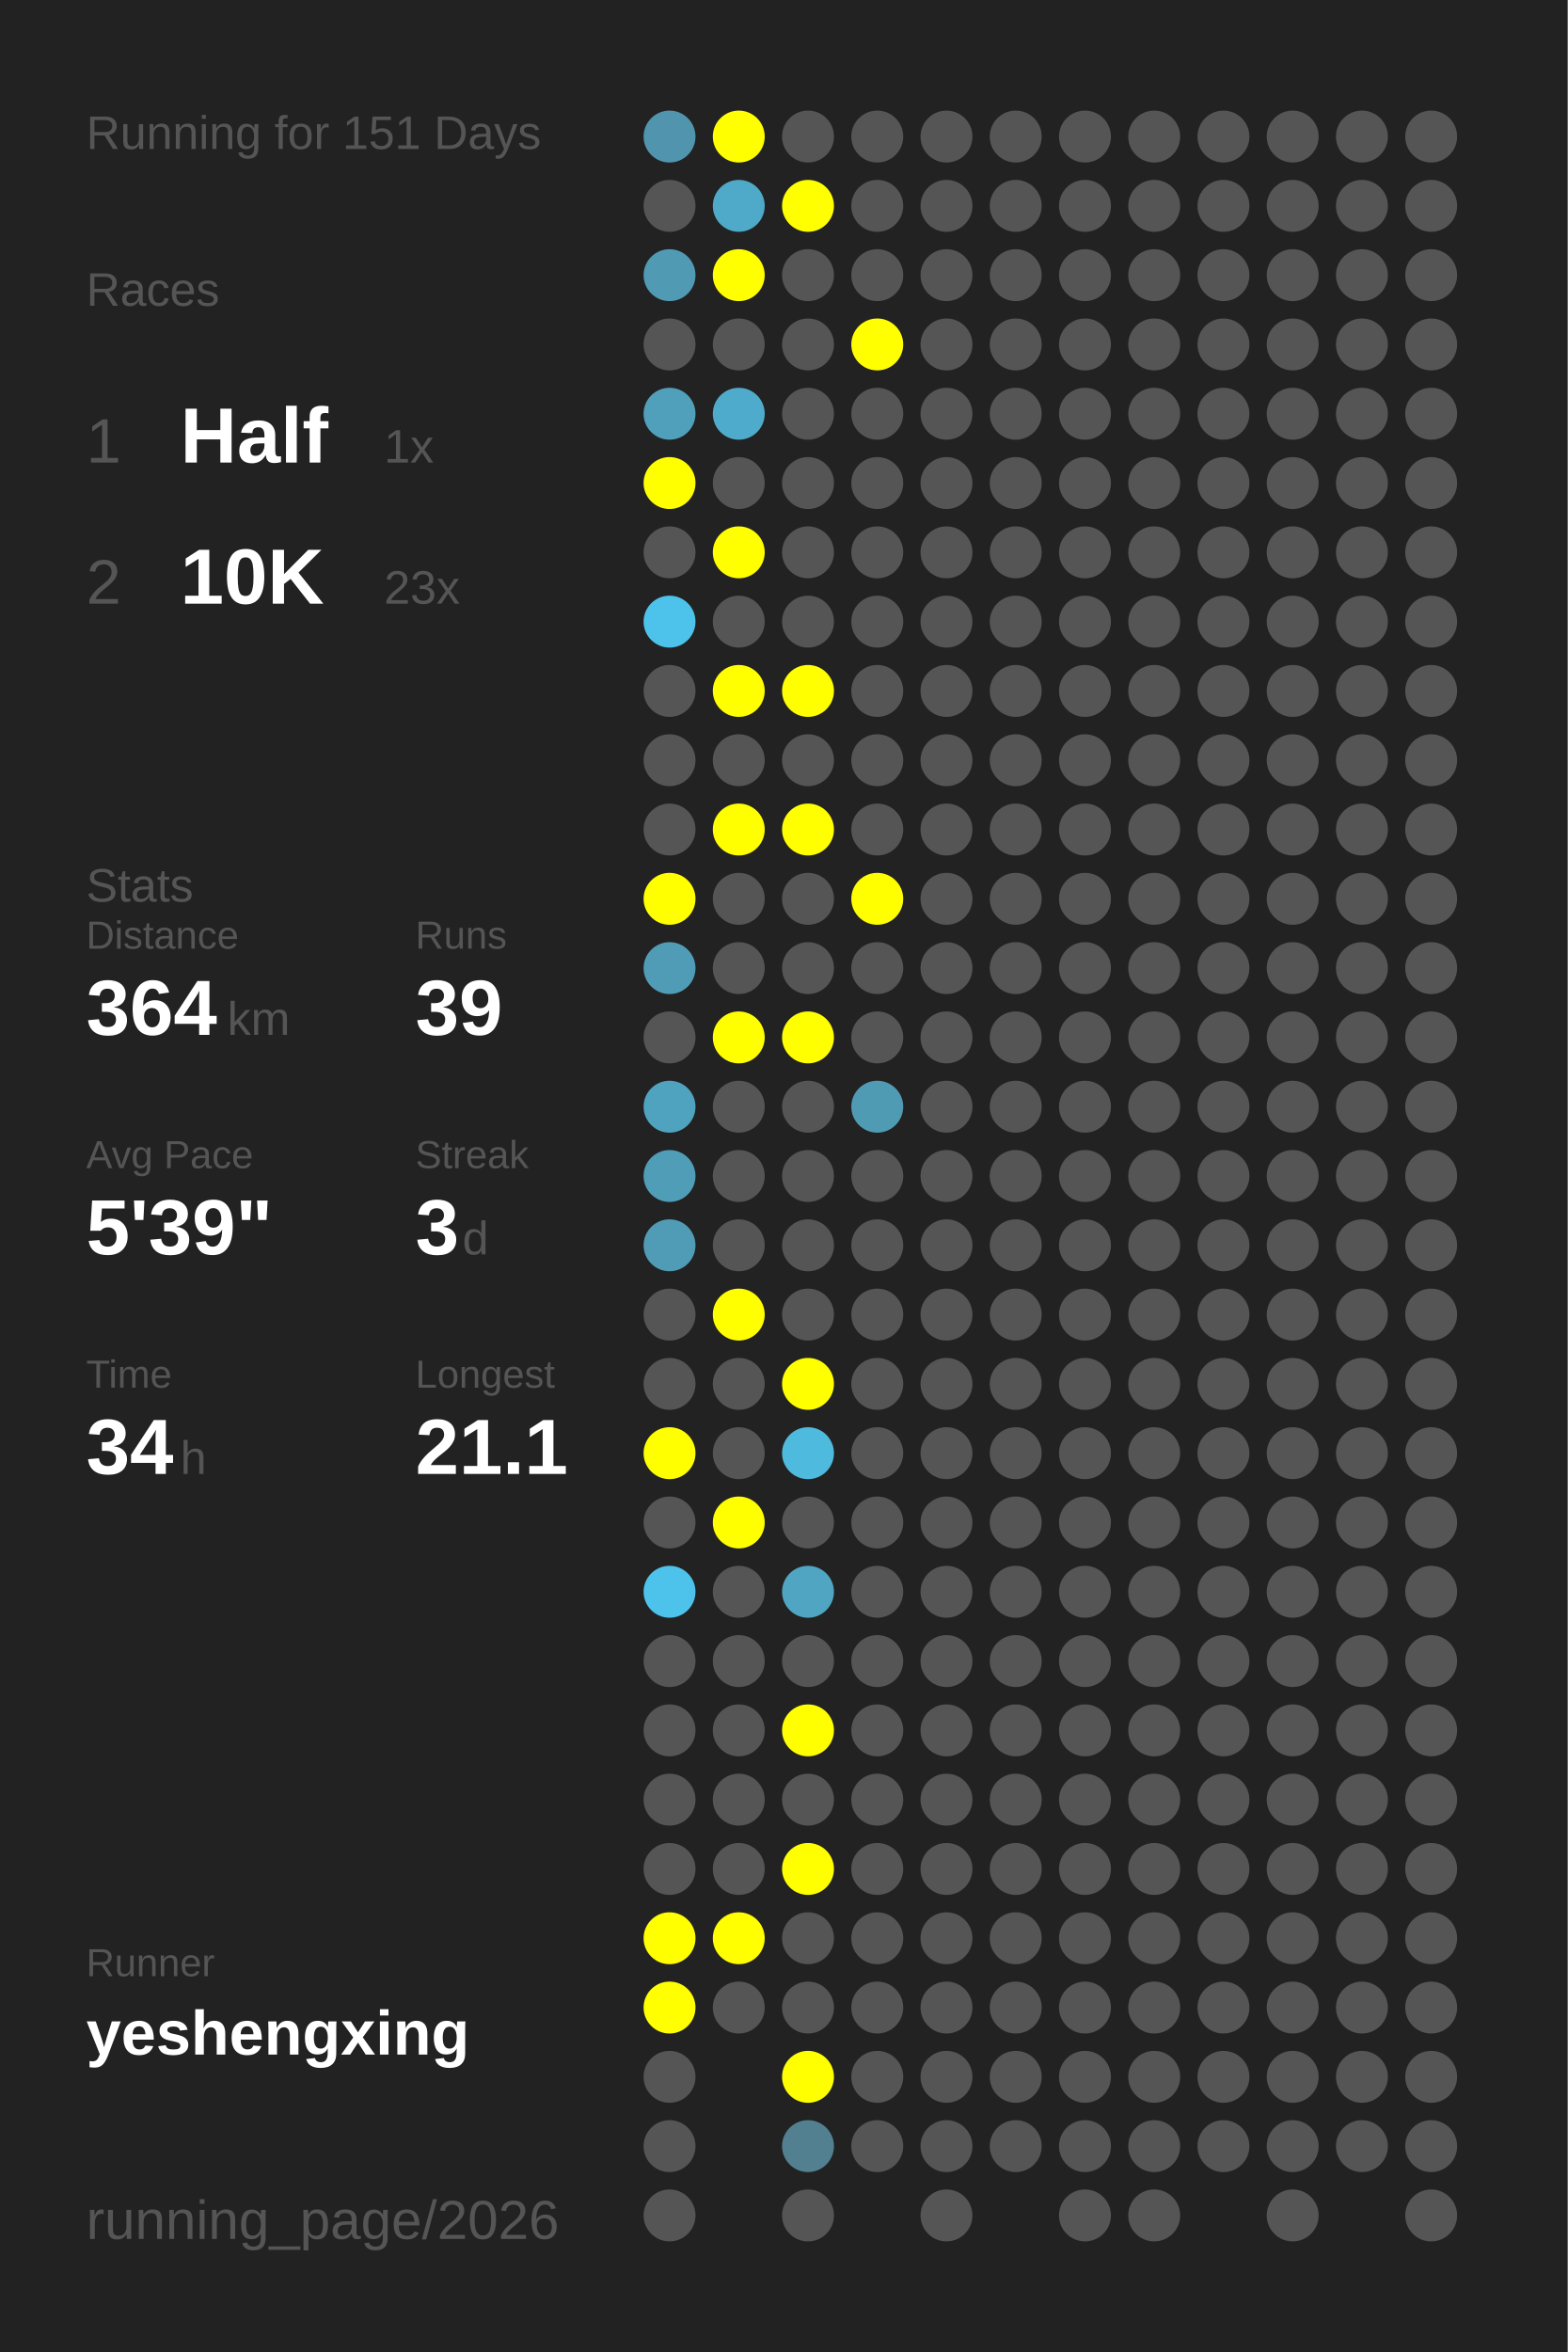
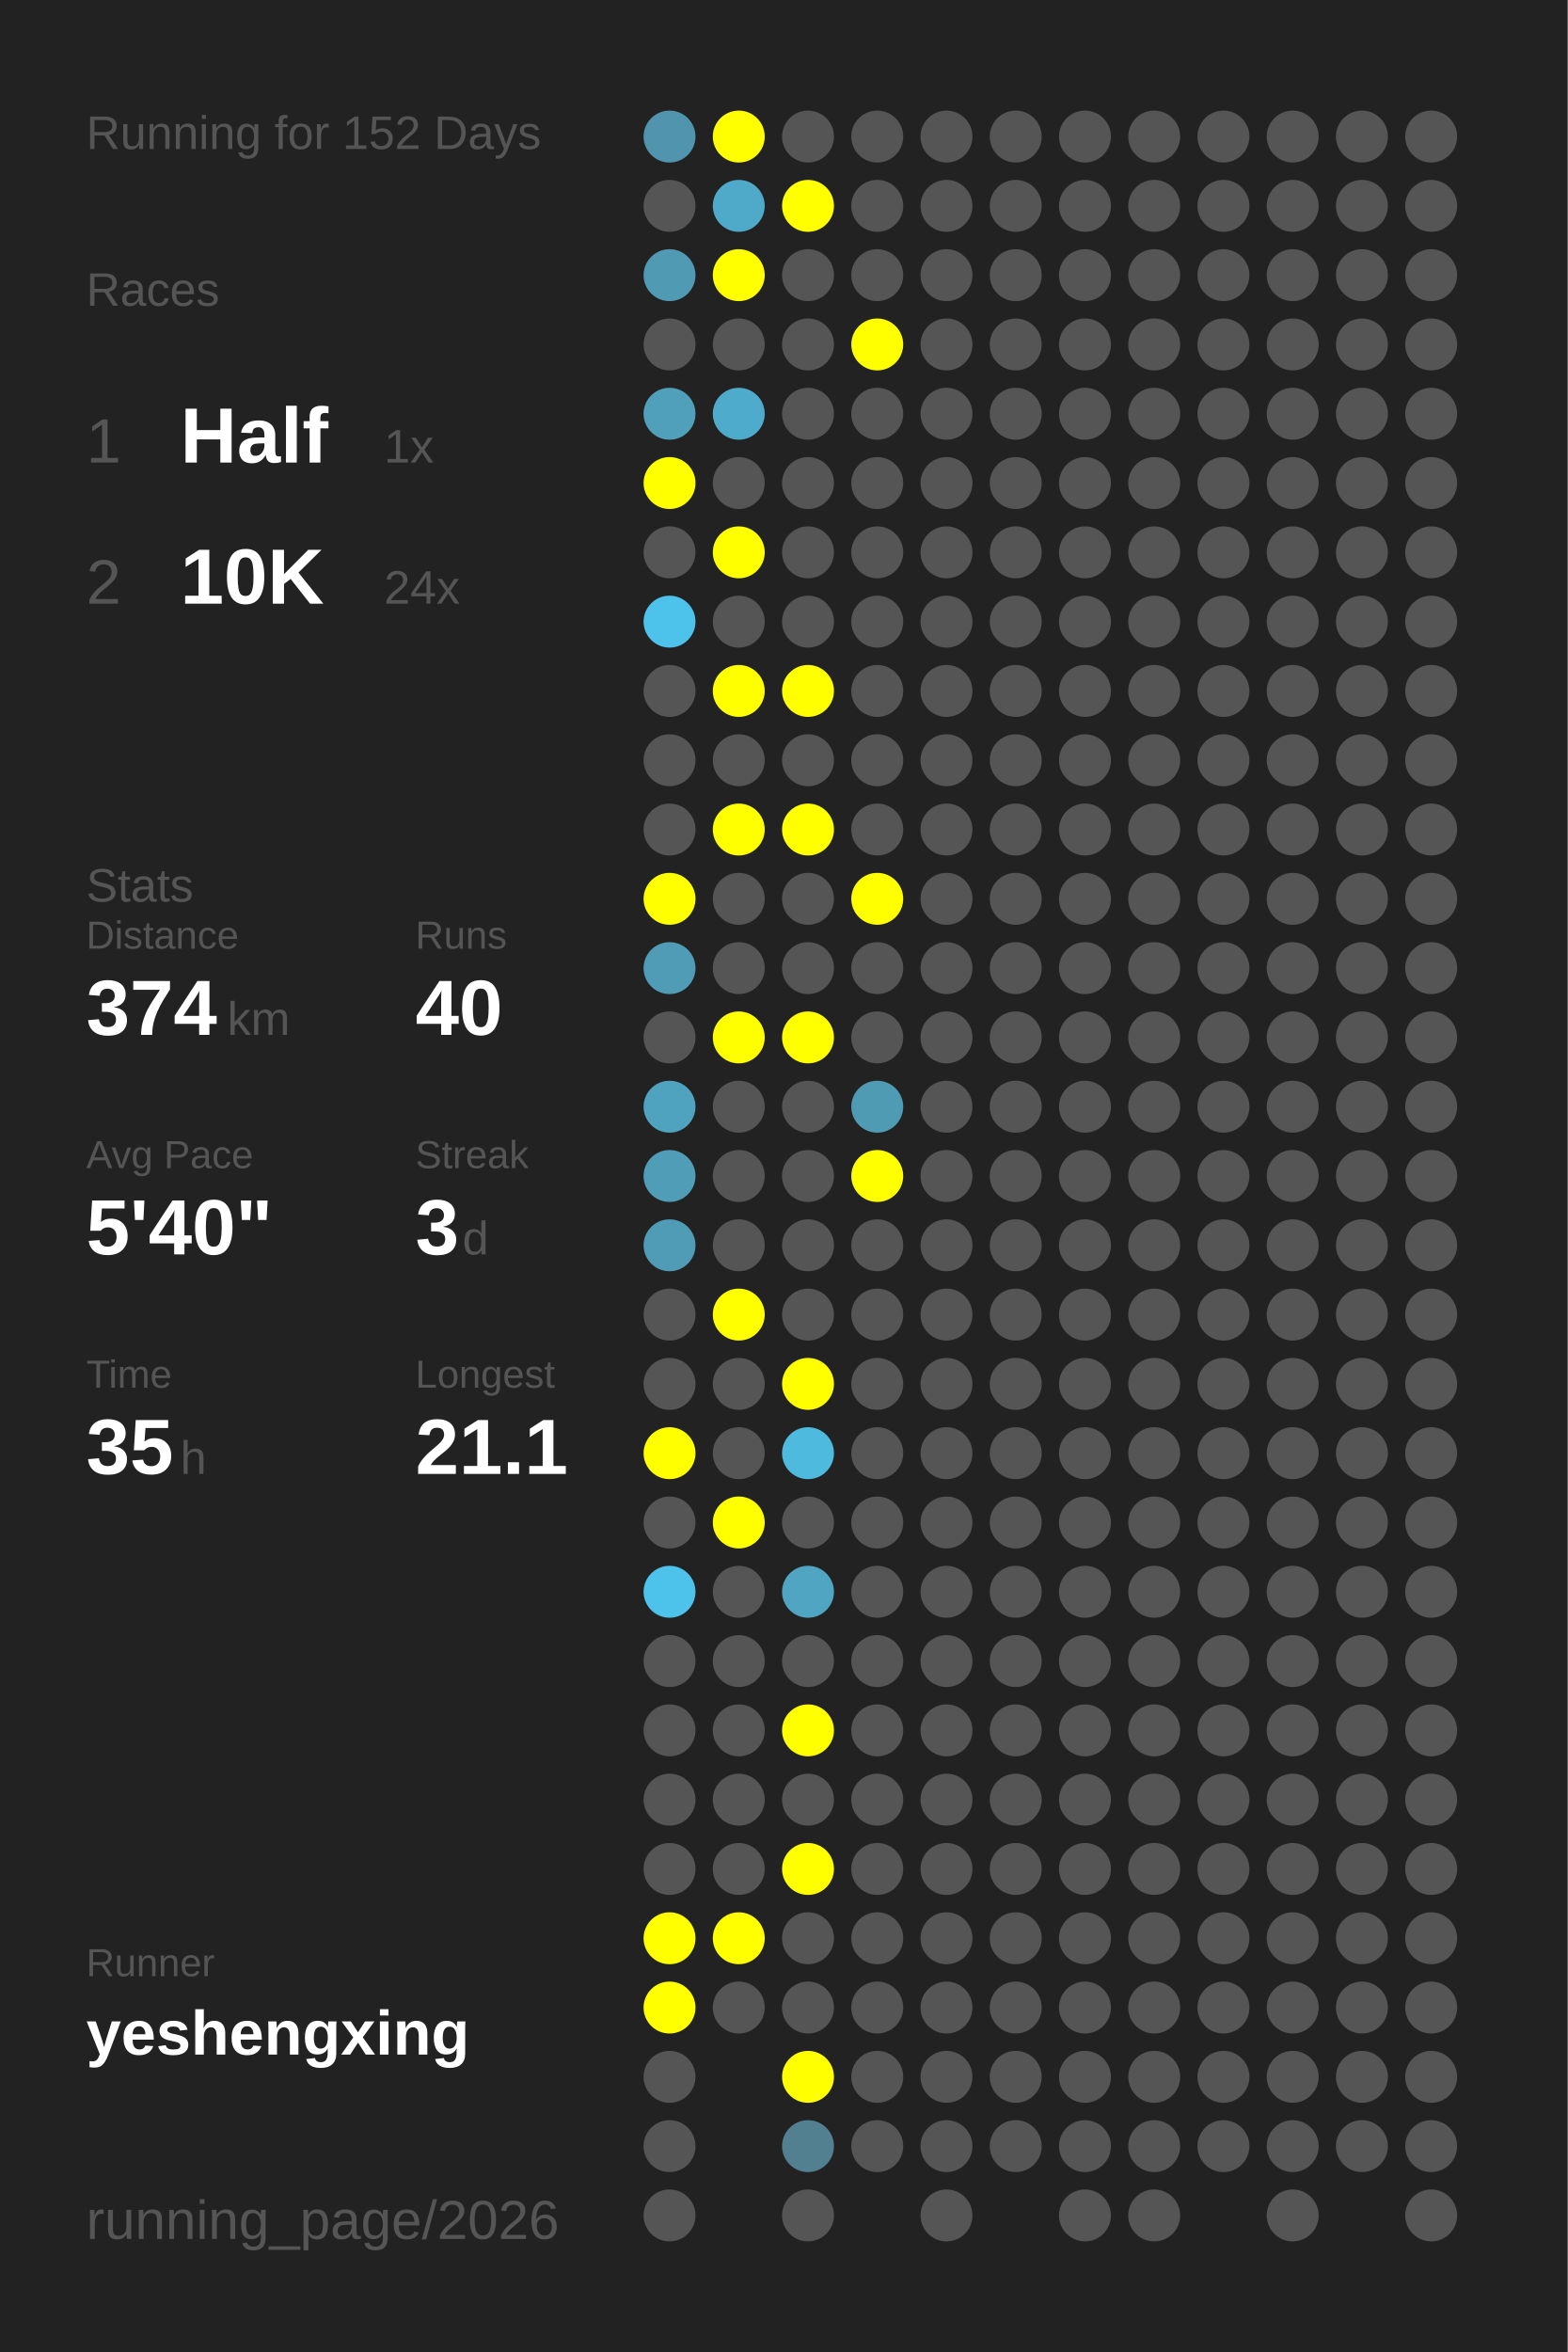
<svg xmlns="http://www.w3.org/2000/svg" baseProfile="full" height="300mm" version="1.1" viewBox="0,0,200,300" width="200mm">
  <defs />
  <rect fill="#222222" height="300" width="200" x="0" y="0" />
-   <text fill="#555555" style="font-size:6px; font-family:Arial;" x="11" y="19">Running for 151 Days</text>
+   <text fill="#555555" style="font-size:6px; font-family:Arial;" x="11" y="19">Running for 152 Days</text>
  <text fill="#555555" style="font-size:6px; font-family:Arial;" x="11" y="39">Races</text>
  <text fill="#555555" style="font-size:8px; font-family:Arial;" x="11" y="59">1</text>
  <text fill="#FFFFFF" style="font-size:10px; font-family:Arial; font-weight:bold;" x="23" y="59">Half</text>
  <text fill="#555555" style="font-size:6px; font-family:Arial;" x="49" y="59">1x</text>
  <text fill="#555555" style="font-size:8px; font-family:Arial;" x="11" y="77">2</text>
  <text fill="#FFFFFF" style="font-size:10px; font-family:Arial; font-weight:bold;" x="23" y="77">10K</text>
-   <text fill="#555555" style="font-size:6px; font-family:Arial;" x="49" y="77">23x</text>
+   <text fill="#555555" style="font-size:6px; font-family:Arial;" x="49" y="77">24x</text>
  <text fill="#555555" style="font-size:6px; font-family:Arial;" x="11" y="115">Stats</text>
  <text fill="#555555" style="font-size:5px; font-family:Arial;" x="11" y="121">Distance</text>
-   <text fill="#FFFFFF" style="font-size:10px; font-family:Arial; font-weight:bold;" x="11" y="132">364</text>
+   <text fill="#FFFFFF" style="font-size:10px; font-family:Arial; font-weight:bold;" x="11" y="132">374</text>
  <text fill="#555555" style="font-size:6px; font-family:Arial;" x="29" y="132">km</text>
  <text fill="#555555" style="font-size:5px; font-family:Arial;" x="53" y="121">Runs</text>
-   <text fill="#FFFFFF" style="font-size:10px; font-family:Arial; font-weight:bold;" x="53" y="132">39</text>
+   <text fill="#FFFFFF" style="font-size:10px; font-family:Arial; font-weight:bold;" x="53" y="132">40</text>
  <text fill="#555555" style="font-size:5px; font-family:Arial;" x="11" y="149">Avg Pace</text>
-   <text fill="#FFFFFF" style="font-size:10px; font-family:Arial; font-weight:bold;" x="11" y="160">5'39"</text>
+   <text fill="#FFFFFF" style="font-size:10px; font-family:Arial; font-weight:bold;" x="11" y="160">5'40"</text>
  <text fill="#555555" style="font-size:5px; font-family:Arial;" x="53" y="149">Streak</text>
  <text fill="#FFFFFF" style="font-size:10px; font-family:Arial; font-weight:bold;" x="53" y="160">3</text>
  <text fill="#555555" style="font-size:6px; font-family:Arial;" x="59" y="160">d</text>
  <text fill="#555555" style="font-size:5px; font-family:Arial;" x="11" y="177">Time</text>
-   <text fill="#FFFFFF" style="font-size:10px; font-family:Arial; font-weight:bold;" x="11" y="188">34</text>
+   <text fill="#FFFFFF" style="font-size:10px; font-family:Arial; font-weight:bold;" x="11" y="188">35</text>
  <text fill="#555555" style="font-size:6px; font-family:Arial;" x="23" y="188">h</text>
  <text fill="#555555" style="font-size:5px; font-family:Arial;" x="53" y="177">Longest</text>
  <text fill="#FFFFFF" style="font-size:10px; font-family:Arial; font-weight:bold;" x="53" y="188">21.1</text>
  <text fill="#555555" style="font-size:5px; font-family:Arial;" x="11" y="252.065">Runner</text>
  <text fill="#FFFFFF" style="font-size:8px; font-family:Arial; font-weight:bold;" x="11" y="262.065">yeshengxing</text>
  <text fill="#555555" style="font-size:7px; font-family:Arial;" x="11" y="285.581">running_page/2026</text>
  <circle cx="85.417" cy="17.419" fill="#5095ad" r="3.312" />
  <circle cx="85.417" cy="26.258" fill="#555555" r="3.312" />
  <circle cx="85.417" cy="35.097" fill="#509ab3" r="3.312" />
  <circle cx="85.417" cy="43.935" fill="#555555" r="3.312" />
  <circle cx="85.417" cy="52.774" fill="#50a0bb" r="3.312" />
  <circle cx="85.417" cy="61.613" fill="#FFFF00" r="3.312" />
  <circle cx="85.417" cy="70.452" fill="#555555" r="3.312" />
  <circle cx="85.417" cy="79.29" fill="#4dc3eb" r="3.312" />
  <circle cx="85.417" cy="88.129" fill="#555555" r="3.312" />
  <circle cx="85.417" cy="96.968" fill="#555555" r="3.312" />
  <circle cx="85.417" cy="105.806" fill="#555555" r="3.312" />
  <circle cx="85.417" cy="114.645" fill="#FFFF00" r="3.312" />
  <circle cx="85.417" cy="123.484" fill="#509cb6" r="3.312" />
  <circle cx="85.417" cy="132.323" fill="#555555" r="3.312" />
  <circle cx="85.417" cy="141.161" fill="#4fa3bf" r="3.312" />
  <circle cx="85.417" cy="150" fill="#509db7" r="3.312" />
  <circle cx="85.417" cy="158.839" fill="#509bb5" r="3.312" />
  <circle cx="85.417" cy="167.677" fill="#555555" r="3.312" />
  <circle cx="85.417" cy="176.516" fill="#555555" r="3.312" />
  <circle cx="85.417" cy="185.355" fill="#FFFF00" r="3.312" />
  <circle cx="85.417" cy="194.194" fill="#555555" r="3.312" />
  <circle cx="85.417" cy="203.032" fill="#4dc2ea" r="3.312" />
  <circle cx="85.417" cy="211.871" fill="#555555" r="3.312" />
  <circle cx="85.417" cy="220.71" fill="#555555" r="3.312" />
  <circle cx="85.417" cy="229.548" fill="#555555" r="3.312" />
  <circle cx="85.417" cy="238.387" fill="#555555" r="3.312" />
  <circle cx="85.417" cy="247.226" fill="#FFFF00" r="3.312" />
  <circle cx="85.417" cy="256.065" fill="#FFFF00" r="3.312" />
  <circle cx="85.417" cy="264.903" fill="#555555" r="3.312" />
  <circle cx="85.417" cy="273.742" fill="#555555" r="3.312" />
  <circle cx="85.417" cy="282.581" fill="#555555" r="3.312" />
  <circle cx="94.25" cy="17.419" fill="#FFFF00" r="3.312" />
  <circle cx="94.25" cy="26.258" fill="#4fa9c8" r="3.312" />
  <circle cx="94.25" cy="35.097" fill="#FFFF00" r="3.312" />
  <circle cx="94.25" cy="43.935" fill="#555555" r="3.312" />
  <circle cx="94.25" cy="52.774" fill="#4fabcb" r="3.312" />
  <circle cx="94.25" cy="61.613" fill="#555555" r="3.312" />
  <circle cx="94.25" cy="70.452" fill="#FFFF00" r="3.312" />
  <circle cx="94.25" cy="79.29" fill="#555555" r="3.312" />
  <circle cx="94.25" cy="88.129" fill="#FFFF00" r="3.312" />
  <circle cx="94.25" cy="96.968" fill="#555555" r="3.312" />
  <circle cx="94.25" cy="105.806" fill="#FFFF00" r="3.312" />
  <circle cx="94.25" cy="114.645" fill="#555555" r="3.312" />
  <circle cx="94.25" cy="123.484" fill="#555555" r="3.312" />
  <circle cx="94.25" cy="132.323" fill="#FFFF00" r="3.312" />
  <circle cx="94.25" cy="141.161" fill="#555555" r="3.312" />
  <circle cx="94.25" cy="150" fill="#555555" r="3.312" />
  <circle cx="94.25" cy="158.839" fill="#555555" r="3.312" />
  <circle cx="94.25" cy="167.677" fill="#FFFF00" r="3.312" />
  <circle cx="94.25" cy="176.516" fill="#555555" r="3.312" />
  <circle cx="94.25" cy="185.355" fill="#555555" r="3.312" />
  <circle cx="94.25" cy="194.194" fill="#FFFF00" r="3.312" />
  <circle cx="94.25" cy="203.032" fill="#555555" r="3.312" />
  <circle cx="94.25" cy="211.871" fill="#555555" r="3.312" />
  <circle cx="94.25" cy="220.71" fill="#555555" r="3.312" />
  <circle cx="94.25" cy="229.548" fill="#555555" r="3.312" />
  <circle cx="94.25" cy="238.387" fill="#555555" r="3.312" />
  <circle cx="94.25" cy="247.226" fill="#FFFF00" r="3.312" />
  <circle cx="94.25" cy="256.065" fill="#555555" r="3.312" />
  <circle cx="103.083" cy="17.419" fill="#555555" r="3.312" />
  <circle cx="103.083" cy="26.258" fill="#FFFF00" r="3.312" />
  <circle cx="103.083" cy="35.097" fill="#555555" r="3.312" />
  <circle cx="103.083" cy="43.935" fill="#555555" r="3.312" />
  <circle cx="103.083" cy="52.774" fill="#555555" r="3.312" />
  <circle cx="103.083" cy="61.613" fill="#555555" r="3.312" />
  <circle cx="103.083" cy="70.452" fill="#555555" r="3.312" />
  <circle cx="103.083" cy="79.29" fill="#555555" r="3.312" />
  <circle cx="103.083" cy="88.129" fill="#FFFF00" r="3.312" />
  <circle cx="103.083" cy="96.968" fill="#555555" r="3.312" />
  <circle cx="103.083" cy="105.806" fill="#FFFF00" r="3.312" />
  <circle cx="103.083" cy="114.645" fill="#555555" r="3.312" />
  <circle cx="103.083" cy="123.484" fill="#555555" r="3.312" />
  <circle cx="103.083" cy="132.323" fill="#FFFF00" r="3.312" />
  <circle cx="103.083" cy="141.161" fill="#555555" r="3.312" />
  <circle cx="103.083" cy="150" fill="#555555" r="3.312" />
  <circle cx="103.083" cy="158.839" fill="#555555" r="3.312" />
  <circle cx="103.083" cy="167.677" fill="#555555" r="3.312" />
  <circle cx="103.083" cy="176.516" fill="#FFFF00" r="3.312" />
  <circle cx="103.083" cy="185.355" fill="#4ebade" r="3.312" />
  <circle cx="103.083" cy="194.194" fill="#555555" r="3.312" />
  <circle cx="103.083" cy="203.032" fill="#4fa5c2" r="3.312" />
  <circle cx="103.083" cy="211.871" fill="#555555" r="3.312" />
  <circle cx="103.083" cy="220.71" fill="#FFFF00" r="3.312" />
  <circle cx="103.083" cy="229.548" fill="#555555" r="3.312" />
  <circle cx="103.083" cy="238.387" fill="#FFFF00" r="3.312" />
  <circle cx="103.083" cy="247.226" fill="#555555" r="3.312" />
  <circle cx="103.083" cy="256.065" fill="#555555" r="3.312" />
  <circle cx="103.083" cy="264.903" fill="#FFFF00" r="3.312" />
  <circle cx="103.083" cy="273.742" fill="#528090" r="3.312" />
  <circle cx="103.083" cy="282.581" fill="#555555" r="3.312" />
  <circle cx="111.917" cy="17.419" fill="#555555" r="3.312" />
  <circle cx="111.917" cy="26.258" fill="#555555" r="3.312" />
  <circle cx="111.917" cy="35.097" fill="#555555" r="3.312" />
  <circle cx="111.917" cy="43.935" fill="#FFFF00" r="3.312" />
  <circle cx="111.917" cy="52.774" fill="#555555" r="3.312" />
  <circle cx="111.917" cy="61.613" fill="#555555" r="3.312" />
  <circle cx="111.917" cy="70.452" fill="#555555" r="3.312" />
  <circle cx="111.917" cy="79.29" fill="#555555" r="3.312" />
  <circle cx="111.917" cy="88.129" fill="#555555" r="3.312" />
  <circle cx="111.917" cy="96.968" fill="#555555" r="3.312" />
  <circle cx="111.917" cy="105.806" fill="#555555" r="3.312" />
  <circle cx="111.917" cy="114.645" fill="#FFFF00" r="3.312" />
  <circle cx="111.917" cy="123.484" fill="#555555" r="3.312" />
  <circle cx="111.917" cy="132.323" fill="#555555" r="3.312" />
  <circle cx="111.917" cy="141.161" fill="#509bb4" r="3.312" />
-   <circle cx="111.917" cy="150" fill="#555555" r="3.312" />
+   <circle cx="111.917" cy="150" fill="#FFFF00" r="3.312" />
  <circle cx="111.917" cy="158.839" fill="#555555" r="3.312" />
  <circle cx="111.917" cy="167.677" fill="#555555" r="3.312" />
  <circle cx="111.917" cy="176.516" fill="#555555" r="3.312" />
  <circle cx="111.917" cy="185.355" fill="#555555" r="3.312" />
  <circle cx="111.917" cy="194.194" fill="#555555" r="3.312" />
  <circle cx="111.917" cy="203.032" fill="#555555" r="3.312" />
  <circle cx="111.917" cy="211.871" fill="#555555" r="3.312" />
  <circle cx="111.917" cy="220.71" fill="#555555" r="3.312" />
  <circle cx="111.917" cy="229.548" fill="#555555" r="3.312" />
  <circle cx="111.917" cy="238.387" fill="#555555" r="3.312" />
  <circle cx="111.917" cy="247.226" fill="#555555" r="3.312" />
  <circle cx="111.917" cy="256.065" fill="#555555" r="3.312" />
  <circle cx="111.917" cy="264.903" fill="#555555" r="3.312" />
  <circle cx="111.917" cy="273.742" fill="#555555" r="3.312" />
  <circle cx="120.75" cy="17.419" fill="#555555" r="3.312" />
  <circle cx="120.75" cy="26.258" fill="#555555" r="3.312" />
  <circle cx="120.75" cy="35.097" fill="#555555" r="3.312" />
  <circle cx="120.75" cy="43.935" fill="#555555" r="3.312" />
  <circle cx="120.75" cy="52.774" fill="#555555" r="3.312" />
  <circle cx="120.75" cy="61.613" fill="#555555" r="3.312" />
  <circle cx="120.75" cy="70.452" fill="#555555" r="3.312" />
  <circle cx="120.75" cy="79.29" fill="#555555" r="3.312" />
  <circle cx="120.75" cy="88.129" fill="#555555" r="3.312" />
  <circle cx="120.75" cy="96.968" fill="#555555" r="3.312" />
  <circle cx="120.75" cy="105.806" fill="#555555" r="3.312" />
  <circle cx="120.75" cy="114.645" fill="#555555" r="3.312" />
  <circle cx="120.75" cy="123.484" fill="#555555" r="3.312" />
  <circle cx="120.75" cy="132.323" fill="#555555" r="3.312" />
  <circle cx="120.75" cy="141.161" fill="#555555" r="3.312" />
  <circle cx="120.75" cy="150" fill="#555555" r="3.312" />
  <circle cx="120.75" cy="158.839" fill="#555555" r="3.312" />
  <circle cx="120.75" cy="167.677" fill="#555555" r="3.312" />
  <circle cx="120.75" cy="176.516" fill="#555555" r="3.312" />
  <circle cx="120.75" cy="185.355" fill="#555555" r="3.312" />
  <circle cx="120.75" cy="194.194" fill="#555555" r="3.312" />
  <circle cx="120.75" cy="203.032" fill="#555555" r="3.312" />
  <circle cx="120.75" cy="211.871" fill="#555555" r="3.312" />
  <circle cx="120.75" cy="220.71" fill="#555555" r="3.312" />
  <circle cx="120.75" cy="229.548" fill="#555555" r="3.312" />
  <circle cx="120.75" cy="238.387" fill="#555555" r="3.312" />
  <circle cx="120.75" cy="247.226" fill="#555555" r="3.312" />
  <circle cx="120.75" cy="256.065" fill="#555555" r="3.312" />
  <circle cx="120.75" cy="264.903" fill="#555555" r="3.312" />
  <circle cx="120.75" cy="273.742" fill="#555555" r="3.312" />
  <circle cx="120.75" cy="282.581" fill="#555555" r="3.312" />
  <circle cx="129.583" cy="17.419" fill="#555555" r="3.312" />
  <circle cx="129.583" cy="26.258" fill="#555555" r="3.312" />
  <circle cx="129.583" cy="35.097" fill="#555555" r="3.312" />
  <circle cx="129.583" cy="43.935" fill="#555555" r="3.312" />
  <circle cx="129.583" cy="52.774" fill="#555555" r="3.312" />
  <circle cx="129.583" cy="61.613" fill="#555555" r="3.312" />
  <circle cx="129.583" cy="70.452" fill="#555555" r="3.312" />
  <circle cx="129.583" cy="79.29" fill="#555555" r="3.312" />
  <circle cx="129.583" cy="88.129" fill="#555555" r="3.312" />
  <circle cx="129.583" cy="96.968" fill="#555555" r="3.312" />
  <circle cx="129.583" cy="105.806" fill="#555555" r="3.312" />
  <circle cx="129.583" cy="114.645" fill="#555555" r="3.312" />
  <circle cx="129.583" cy="123.484" fill="#555555" r="3.312" />
  <circle cx="129.583" cy="132.323" fill="#555555" r="3.312" />
  <circle cx="129.583" cy="141.161" fill="#555555" r="3.312" />
  <circle cx="129.583" cy="150" fill="#555555" r="3.312" />
  <circle cx="129.583" cy="158.839" fill="#555555" r="3.312" />
  <circle cx="129.583" cy="167.677" fill="#555555" r="3.312" />
  <circle cx="129.583" cy="176.516" fill="#555555" r="3.312" />
  <circle cx="129.583" cy="185.355" fill="#555555" r="3.312" />
  <circle cx="129.583" cy="194.194" fill="#555555" r="3.312" />
  <circle cx="129.583" cy="203.032" fill="#555555" r="3.312" />
  <circle cx="129.583" cy="211.871" fill="#555555" r="3.312" />
  <circle cx="129.583" cy="220.71" fill="#555555" r="3.312" />
  <circle cx="129.583" cy="229.548" fill="#555555" r="3.312" />
  <circle cx="129.583" cy="238.387" fill="#555555" r="3.312" />
  <circle cx="129.583" cy="247.226" fill="#555555" r="3.312" />
  <circle cx="129.583" cy="256.065" fill="#555555" r="3.312" />
  <circle cx="129.583" cy="264.903" fill="#555555" r="3.312" />
  <circle cx="129.583" cy="273.742" fill="#555555" r="3.312" />
  <circle cx="138.417" cy="17.419" fill="#555555" r="3.312" />
  <circle cx="138.417" cy="26.258" fill="#555555" r="3.312" />
  <circle cx="138.417" cy="35.097" fill="#555555" r="3.312" />
  <circle cx="138.417" cy="43.935" fill="#555555" r="3.312" />
  <circle cx="138.417" cy="52.774" fill="#555555" r="3.312" />
  <circle cx="138.417" cy="61.613" fill="#555555" r="3.312" />
  <circle cx="138.417" cy="70.452" fill="#555555" r="3.312" />
  <circle cx="138.417" cy="79.29" fill="#555555" r="3.312" />
  <circle cx="138.417" cy="88.129" fill="#555555" r="3.312" />
  <circle cx="138.417" cy="96.968" fill="#555555" r="3.312" />
  <circle cx="138.417" cy="105.806" fill="#555555" r="3.312" />
  <circle cx="138.417" cy="114.645" fill="#555555" r="3.312" />
  <circle cx="138.417" cy="123.484" fill="#555555" r="3.312" />
  <circle cx="138.417" cy="132.323" fill="#555555" r="3.312" />
  <circle cx="138.417" cy="141.161" fill="#555555" r="3.312" />
  <circle cx="138.417" cy="150" fill="#555555" r="3.312" />
  <circle cx="138.417" cy="158.839" fill="#555555" r="3.312" />
  <circle cx="138.417" cy="167.677" fill="#555555" r="3.312" />
  <circle cx="138.417" cy="176.516" fill="#555555" r="3.312" />
  <circle cx="138.417" cy="185.355" fill="#555555" r="3.312" />
  <circle cx="138.417" cy="194.194" fill="#555555" r="3.312" />
  <circle cx="138.417" cy="203.032" fill="#555555" r="3.312" />
  <circle cx="138.417" cy="211.871" fill="#555555" r="3.312" />
  <circle cx="138.417" cy="220.71" fill="#555555" r="3.312" />
  <circle cx="138.417" cy="229.548" fill="#555555" r="3.312" />
  <circle cx="138.417" cy="238.387" fill="#555555" r="3.312" />
  <circle cx="138.417" cy="247.226" fill="#555555" r="3.312" />
  <circle cx="138.417" cy="256.065" fill="#555555" r="3.312" />
  <circle cx="138.417" cy="264.903" fill="#555555" r="3.312" />
  <circle cx="138.417" cy="273.742" fill="#555555" r="3.312" />
  <circle cx="138.417" cy="282.581" fill="#555555" r="3.312" />
  <circle cx="147.25" cy="17.419" fill="#555555" r="3.312" />
  <circle cx="147.25" cy="26.258" fill="#555555" r="3.312" />
  <circle cx="147.25" cy="35.097" fill="#555555" r="3.312" />
  <circle cx="147.25" cy="43.935" fill="#555555" r="3.312" />
  <circle cx="147.25" cy="52.774" fill="#555555" r="3.312" />
  <circle cx="147.25" cy="61.613" fill="#555555" r="3.312" />
  <circle cx="147.25" cy="70.452" fill="#555555" r="3.312" />
  <circle cx="147.25" cy="79.29" fill="#555555" r="3.312" />
  <circle cx="147.25" cy="88.129" fill="#555555" r="3.312" />
  <circle cx="147.25" cy="96.968" fill="#555555" r="3.312" />
  <circle cx="147.25" cy="105.806" fill="#555555" r="3.312" />
  <circle cx="147.25" cy="114.645" fill="#555555" r="3.312" />
  <circle cx="147.25" cy="123.484" fill="#555555" r="3.312" />
  <circle cx="147.25" cy="132.323" fill="#555555" r="3.312" />
  <circle cx="147.25" cy="141.161" fill="#555555" r="3.312" />
  <circle cx="147.25" cy="150" fill="#555555" r="3.312" />
  <circle cx="147.25" cy="158.839" fill="#555555" r="3.312" />
  <circle cx="147.25" cy="167.677" fill="#555555" r="3.312" />
  <circle cx="147.25" cy="176.516" fill="#555555" r="3.312" />
  <circle cx="147.25" cy="185.355" fill="#555555" r="3.312" />
  <circle cx="147.25" cy="194.194" fill="#555555" r="3.312" />
  <circle cx="147.25" cy="203.032" fill="#555555" r="3.312" />
  <circle cx="147.25" cy="211.871" fill="#555555" r="3.312" />
  <circle cx="147.25" cy="220.71" fill="#555555" r="3.312" />
  <circle cx="147.25" cy="229.548" fill="#555555" r="3.312" />
  <circle cx="147.25" cy="238.387" fill="#555555" r="3.312" />
  <circle cx="147.25" cy="247.226" fill="#555555" r="3.312" />
  <circle cx="147.25" cy="256.065" fill="#555555" r="3.312" />
  <circle cx="147.25" cy="264.903" fill="#555555" r="3.312" />
  <circle cx="147.25" cy="273.742" fill="#555555" r="3.312" />
  <circle cx="147.25" cy="282.581" fill="#555555" r="3.312" />
  <circle cx="156.083" cy="17.419" fill="#555555" r="3.312" />
  <circle cx="156.083" cy="26.258" fill="#555555" r="3.312" />
  <circle cx="156.083" cy="35.097" fill="#555555" r="3.312" />
  <circle cx="156.083" cy="43.935" fill="#555555" r="3.312" />
  <circle cx="156.083" cy="52.774" fill="#555555" r="3.312" />
  <circle cx="156.083" cy="61.613" fill="#555555" r="3.312" />
  <circle cx="156.083" cy="70.452" fill="#555555" r="3.312" />
  <circle cx="156.083" cy="79.29" fill="#555555" r="3.312" />
  <circle cx="156.083" cy="88.129" fill="#555555" r="3.312" />
  <circle cx="156.083" cy="96.968" fill="#555555" r="3.312" />
  <circle cx="156.083" cy="105.806" fill="#555555" r="3.312" />
  <circle cx="156.083" cy="114.645" fill="#555555" r="3.312" />
  <circle cx="156.083" cy="123.484" fill="#555555" r="3.312" />
  <circle cx="156.083" cy="132.323" fill="#555555" r="3.312" />
  <circle cx="156.083" cy="141.161" fill="#555555" r="3.312" />
  <circle cx="156.083" cy="150" fill="#555555" r="3.312" />
  <circle cx="156.083" cy="158.839" fill="#555555" r="3.312" />
  <circle cx="156.083" cy="167.677" fill="#555555" r="3.312" />
  <circle cx="156.083" cy="176.516" fill="#555555" r="3.312" />
  <circle cx="156.083" cy="185.355" fill="#555555" r="3.312" />
  <circle cx="156.083" cy="194.194" fill="#555555" r="3.312" />
  <circle cx="156.083" cy="203.032" fill="#555555" r="3.312" />
  <circle cx="156.083" cy="211.871" fill="#555555" r="3.312" />
  <circle cx="156.083" cy="220.71" fill="#555555" r="3.312" />
  <circle cx="156.083" cy="229.548" fill="#555555" r="3.312" />
  <circle cx="156.083" cy="238.387" fill="#555555" r="3.312" />
  <circle cx="156.083" cy="247.226" fill="#555555" r="3.312" />
  <circle cx="156.083" cy="256.065" fill="#555555" r="3.312" />
  <circle cx="156.083" cy="264.903" fill="#555555" r="3.312" />
  <circle cx="156.083" cy="273.742" fill="#555555" r="3.312" />
  <circle cx="164.917" cy="17.419" fill="#555555" r="3.312" />
  <circle cx="164.917" cy="26.258" fill="#555555" r="3.312" />
  <circle cx="164.917" cy="35.097" fill="#555555" r="3.312" />
  <circle cx="164.917" cy="43.935" fill="#555555" r="3.312" />
  <circle cx="164.917" cy="52.774" fill="#555555" r="3.312" />
  <circle cx="164.917" cy="61.613" fill="#555555" r="3.312" />
  <circle cx="164.917" cy="70.452" fill="#555555" r="3.312" />
  <circle cx="164.917" cy="79.29" fill="#555555" r="3.312" />
  <circle cx="164.917" cy="88.129" fill="#555555" r="3.312" />
  <circle cx="164.917" cy="96.968" fill="#555555" r="3.312" />
  <circle cx="164.917" cy="105.806" fill="#555555" r="3.312" />
  <circle cx="164.917" cy="114.645" fill="#555555" r="3.312" />
  <circle cx="164.917" cy="123.484" fill="#555555" r="3.312" />
  <circle cx="164.917" cy="132.323" fill="#555555" r="3.312" />
  <circle cx="164.917" cy="141.161" fill="#555555" r="3.312" />
  <circle cx="164.917" cy="150" fill="#555555" r="3.312" />
  <circle cx="164.917" cy="158.839" fill="#555555" r="3.312" />
  <circle cx="164.917" cy="167.677" fill="#555555" r="3.312" />
  <circle cx="164.917" cy="176.516" fill="#555555" r="3.312" />
  <circle cx="164.917" cy="185.355" fill="#555555" r="3.312" />
  <circle cx="164.917" cy="194.194" fill="#555555" r="3.312" />
  <circle cx="164.917" cy="203.032" fill="#555555" r="3.312" />
  <circle cx="164.917" cy="211.871" fill="#555555" r="3.312" />
  <circle cx="164.917" cy="220.71" fill="#555555" r="3.312" />
  <circle cx="164.917" cy="229.548" fill="#555555" r="3.312" />
  <circle cx="164.917" cy="238.387" fill="#555555" r="3.312" />
  <circle cx="164.917" cy="247.226" fill="#555555" r="3.312" />
  <circle cx="164.917" cy="256.065" fill="#555555" r="3.312" />
  <circle cx="164.917" cy="264.903" fill="#555555" r="3.312" />
  <circle cx="164.917" cy="273.742" fill="#555555" r="3.312" />
  <circle cx="164.917" cy="282.581" fill="#555555" r="3.312" />
  <circle cx="173.75" cy="17.419" fill="#555555" r="3.312" />
  <circle cx="173.75" cy="26.258" fill="#555555" r="3.312" />
  <circle cx="173.75" cy="35.097" fill="#555555" r="3.312" />
  <circle cx="173.75" cy="43.935" fill="#555555" r="3.312" />
  <circle cx="173.75" cy="52.774" fill="#555555" r="3.312" />
  <circle cx="173.75" cy="61.613" fill="#555555" r="3.312" />
  <circle cx="173.75" cy="70.452" fill="#555555" r="3.312" />
  <circle cx="173.75" cy="79.29" fill="#555555" r="3.312" />
  <circle cx="173.75" cy="88.129" fill="#555555" r="3.312" />
  <circle cx="173.75" cy="96.968" fill="#555555" r="3.312" />
  <circle cx="173.75" cy="105.806" fill="#555555" r="3.312" />
  <circle cx="173.75" cy="114.645" fill="#555555" r="3.312" />
  <circle cx="173.75" cy="123.484" fill="#555555" r="3.312" />
  <circle cx="173.75" cy="132.323" fill="#555555" r="3.312" />
  <circle cx="173.75" cy="141.161" fill="#555555" r="3.312" />
  <circle cx="173.75" cy="150" fill="#555555" r="3.312" />
  <circle cx="173.75" cy="158.839" fill="#555555" r="3.312" />
  <circle cx="173.75" cy="167.677" fill="#555555" r="3.312" />
  <circle cx="173.75" cy="176.516" fill="#555555" r="3.312" />
  <circle cx="173.75" cy="185.355" fill="#555555" r="3.312" />
  <circle cx="173.75" cy="194.194" fill="#555555" r="3.312" />
  <circle cx="173.75" cy="203.032" fill="#555555" r="3.312" />
  <circle cx="173.75" cy="211.871" fill="#555555" r="3.312" />
  <circle cx="173.75" cy="220.71" fill="#555555" r="3.312" />
  <circle cx="173.75" cy="229.548" fill="#555555" r="3.312" />
  <circle cx="173.75" cy="238.387" fill="#555555" r="3.312" />
  <circle cx="173.75" cy="247.226" fill="#555555" r="3.312" />
  <circle cx="173.75" cy="256.065" fill="#555555" r="3.312" />
  <circle cx="173.75" cy="264.903" fill="#555555" r="3.312" />
  <circle cx="173.75" cy="273.742" fill="#555555" r="3.312" />
  <circle cx="182.583" cy="17.419" fill="#555555" r="3.312" />
  <circle cx="182.583" cy="26.258" fill="#555555" r="3.312" />
  <circle cx="182.583" cy="35.097" fill="#555555" r="3.312" />
  <circle cx="182.583" cy="43.935" fill="#555555" r="3.312" />
  <circle cx="182.583" cy="52.774" fill="#555555" r="3.312" />
  <circle cx="182.583" cy="61.613" fill="#555555" r="3.312" />
  <circle cx="182.583" cy="70.452" fill="#555555" r="3.312" />
  <circle cx="182.583" cy="79.29" fill="#555555" r="3.312" />
  <circle cx="182.583" cy="88.129" fill="#555555" r="3.312" />
  <circle cx="182.583" cy="96.968" fill="#555555" r="3.312" />
  <circle cx="182.583" cy="105.806" fill="#555555" r="3.312" />
  <circle cx="182.583" cy="114.645" fill="#555555" r="3.312" />
  <circle cx="182.583" cy="123.484" fill="#555555" r="3.312" />
  <circle cx="182.583" cy="132.323" fill="#555555" r="3.312" />
  <circle cx="182.583" cy="141.161" fill="#555555" r="3.312" />
  <circle cx="182.583" cy="150" fill="#555555" r="3.312" />
  <circle cx="182.583" cy="158.839" fill="#555555" r="3.312" />
  <circle cx="182.583" cy="167.677" fill="#555555" r="3.312" />
  <circle cx="182.583" cy="176.516" fill="#555555" r="3.312" />
  <circle cx="182.583" cy="185.355" fill="#555555" r="3.312" />
  <circle cx="182.583" cy="194.194" fill="#555555" r="3.312" />
  <circle cx="182.583" cy="203.032" fill="#555555" r="3.312" />
  <circle cx="182.583" cy="211.871" fill="#555555" r="3.312" />
  <circle cx="182.583" cy="220.71" fill="#555555" r="3.312" />
  <circle cx="182.583" cy="229.548" fill="#555555" r="3.312" />
  <circle cx="182.583" cy="238.387" fill="#555555" r="3.312" />
  <circle cx="182.583" cy="247.226" fill="#555555" r="3.312" />
  <circle cx="182.583" cy="256.065" fill="#555555" r="3.312" />
  <circle cx="182.583" cy="264.903" fill="#555555" r="3.312" />
  <circle cx="182.583" cy="273.742" fill="#555555" r="3.312" />
  <circle cx="182.583" cy="282.581" fill="#555555" r="3.312" />
</svg>
